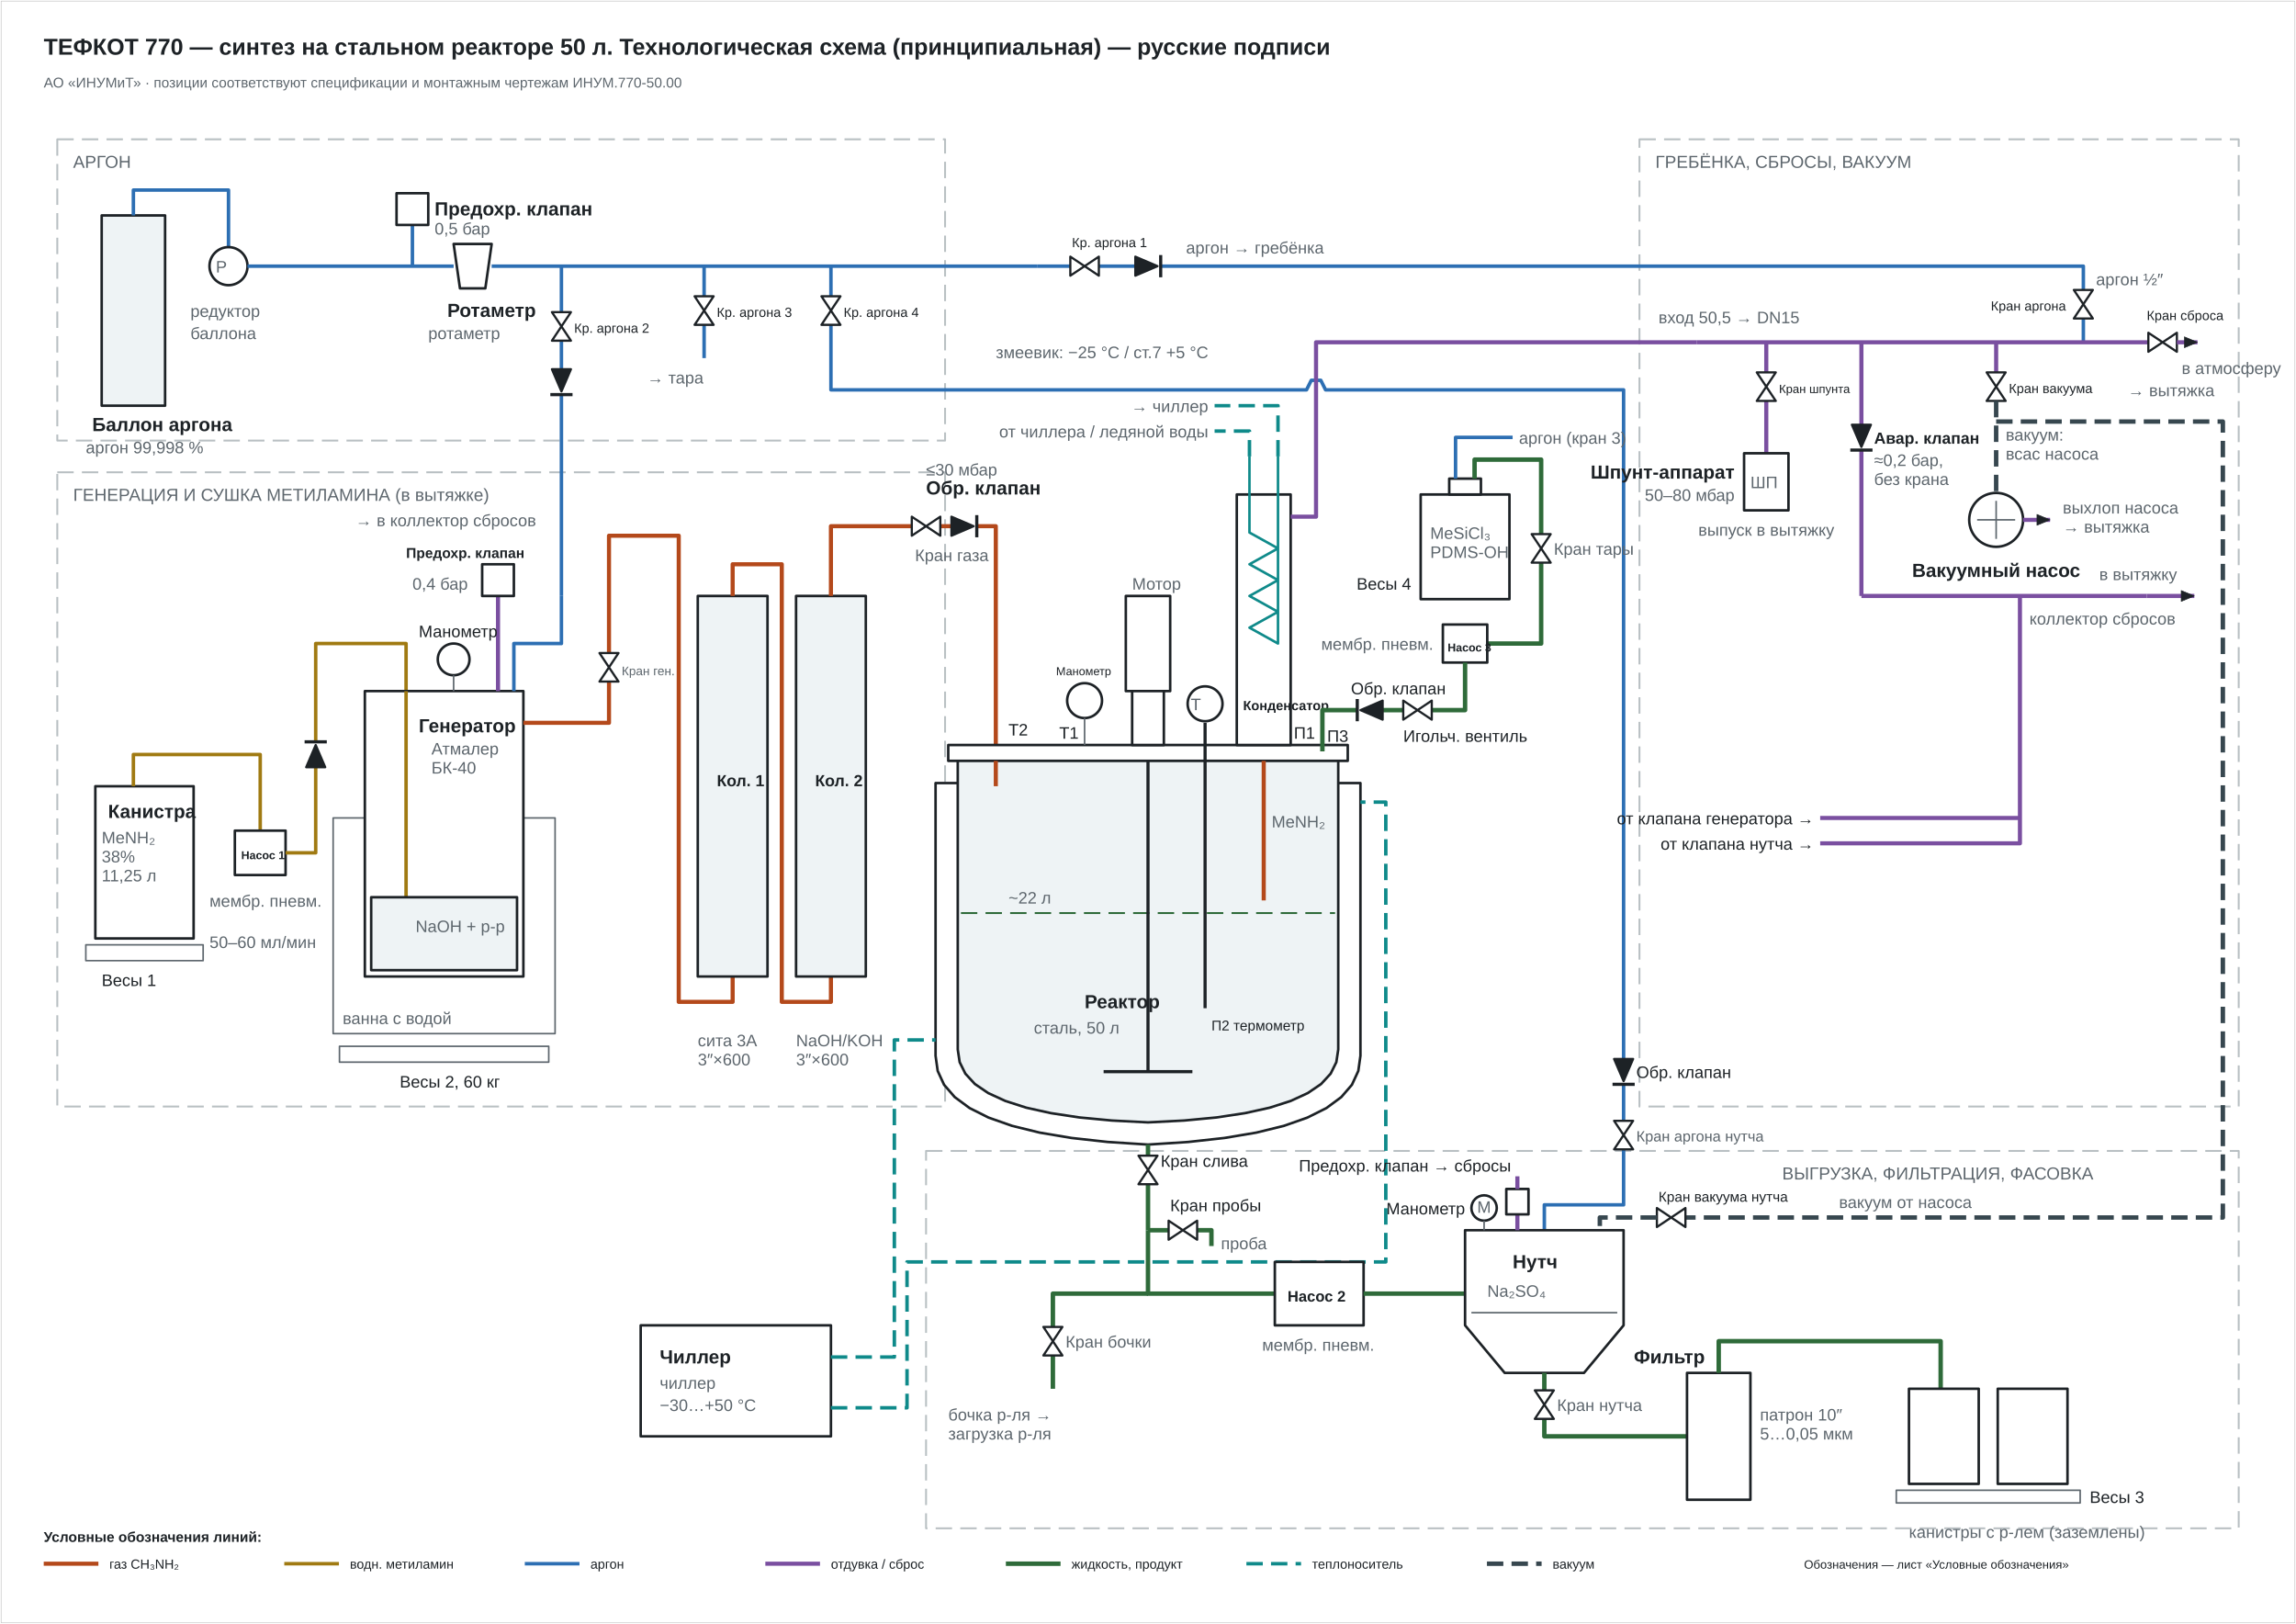
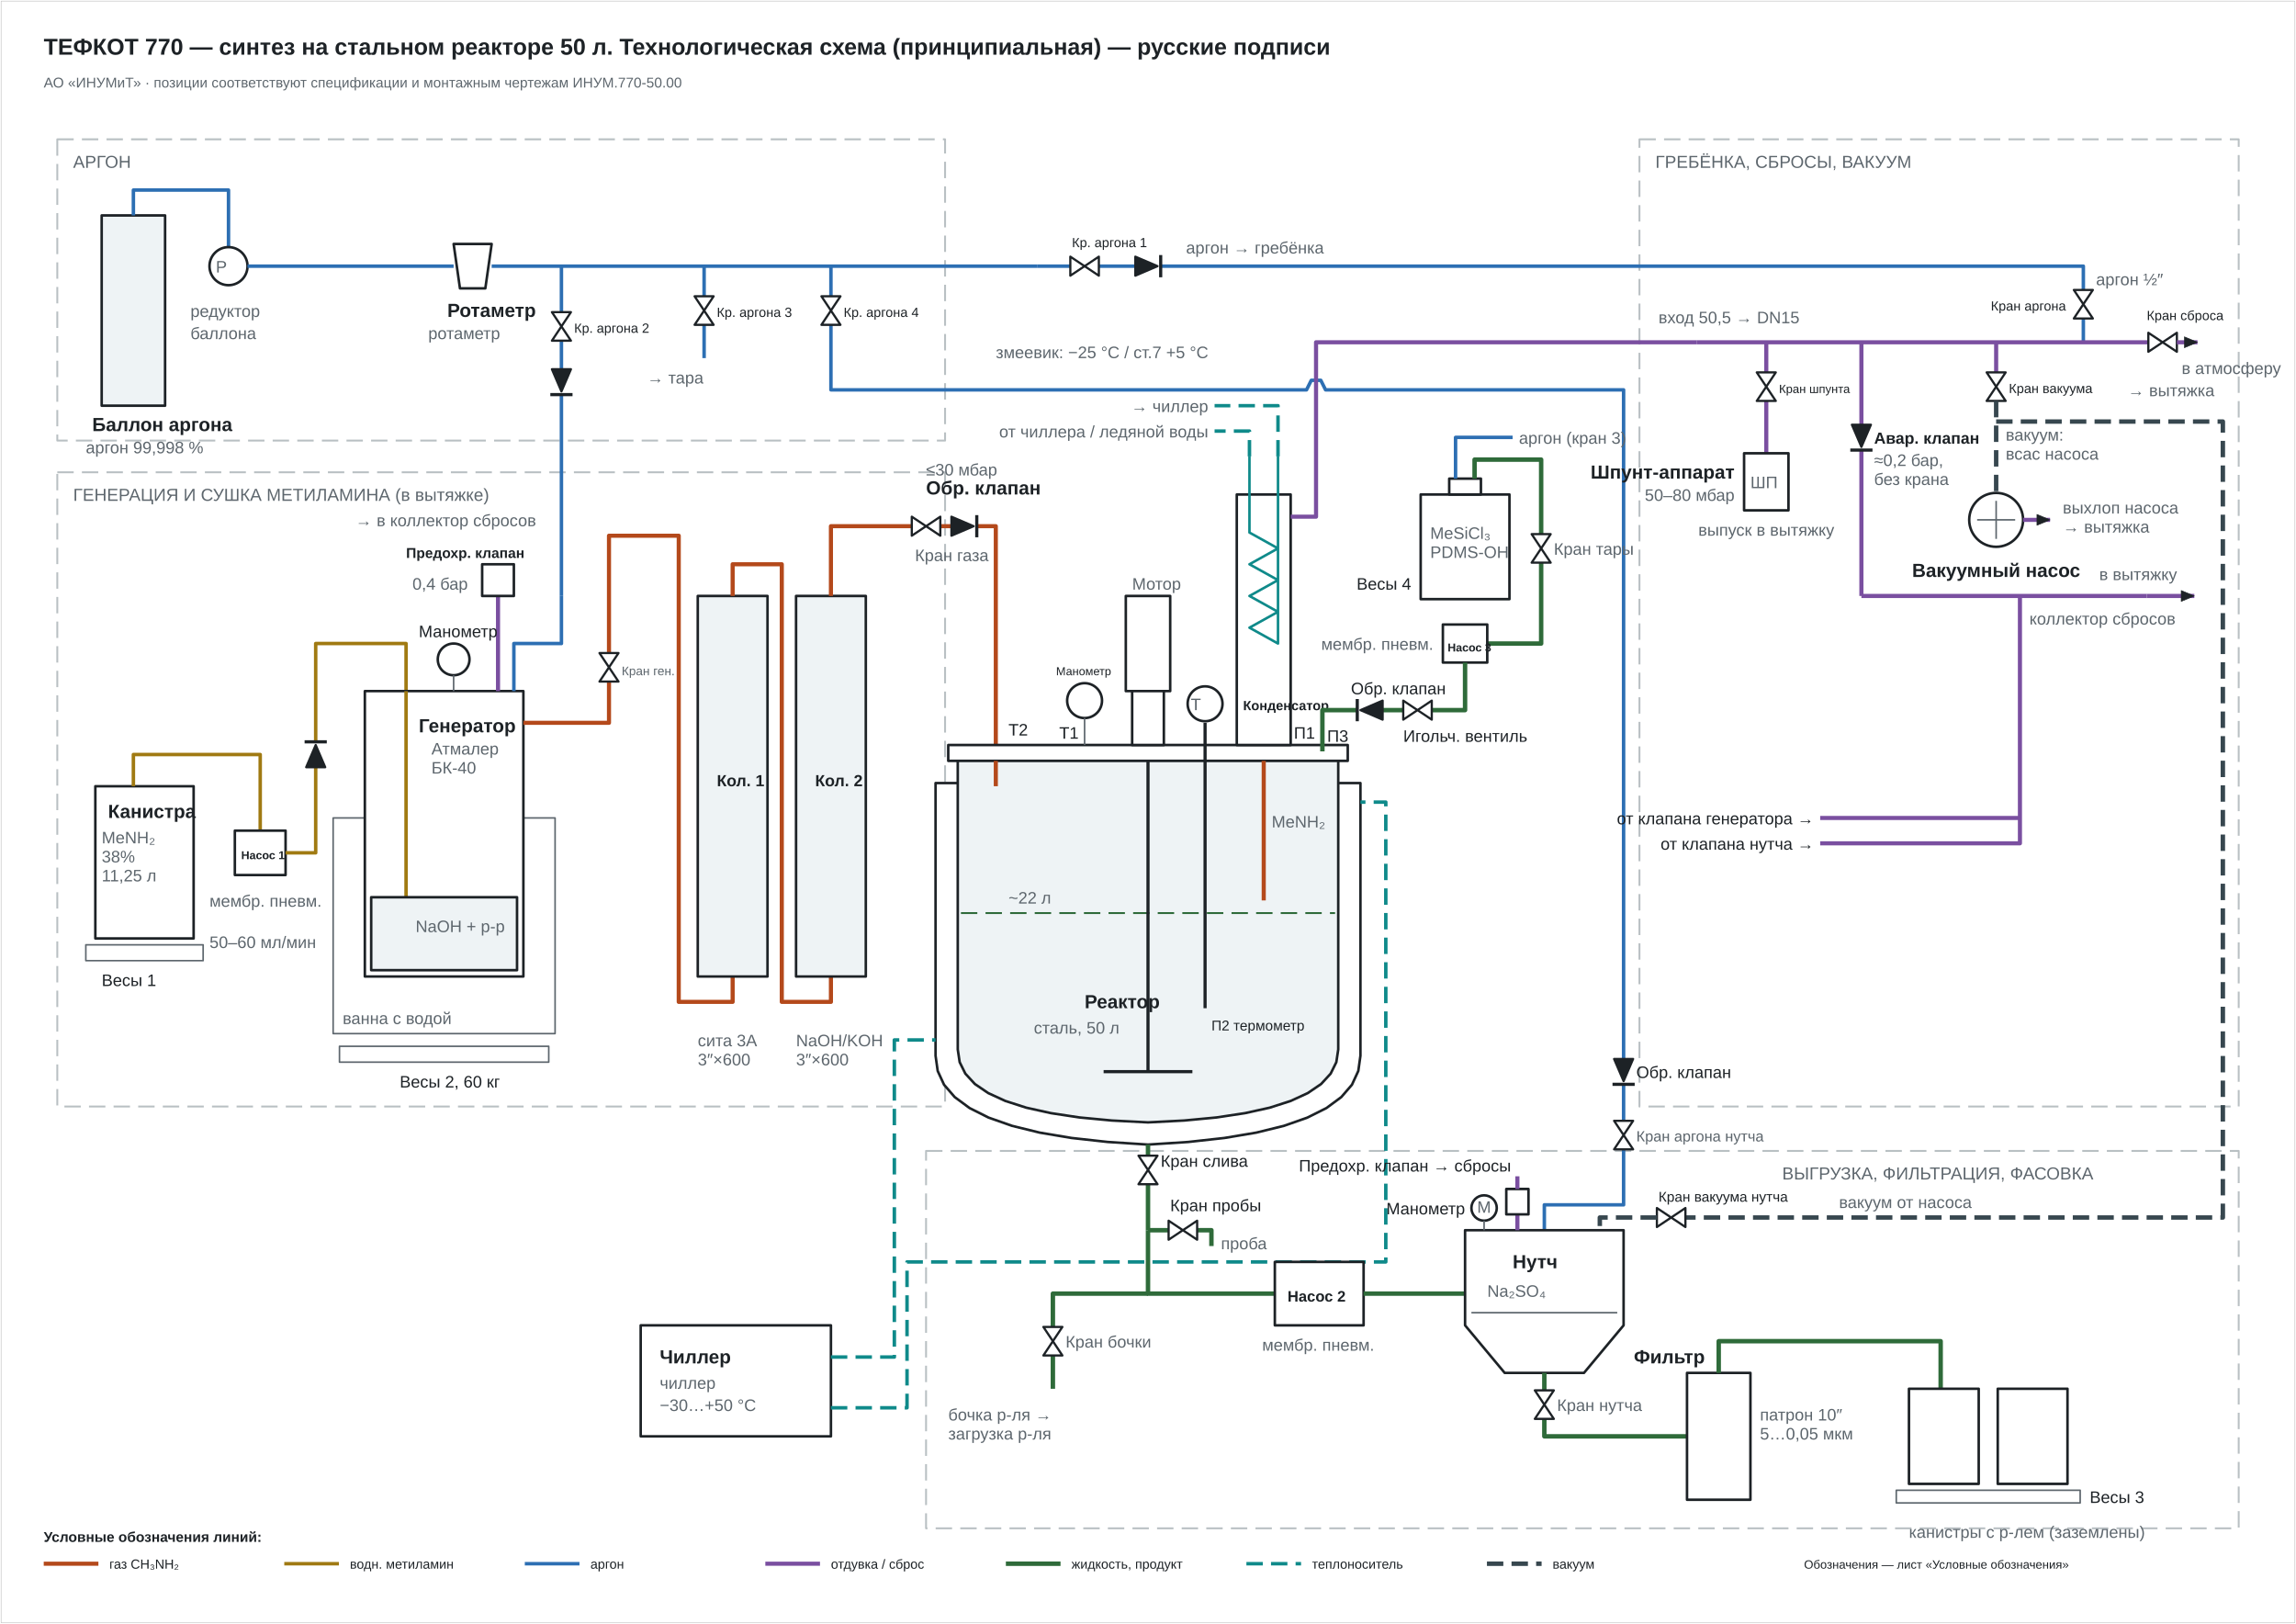
<svg xmlns="http://www.w3.org/2000/svg" viewBox="0 0 420.0 297.0" width="420.0mm" height="297.0mm" font-family="Arial, 'Liberation Sans', sans-serif">
  <rect width="100%" height="100%" fill="#fff" />
  <path d="M0.20,0.20 L419.80,0.20 L419.80,296.80 L0.20,296.80 Z" fill="none" stroke="#bbbbbb" stroke-width="0.1" stroke-linejoin="round" />
  <text x="8.00" y="10.00" font-size="4.2" text-anchor="start" fill="#1d2226" font-weight="bold">ТЕФКОТ 770 — синтез на стальном реакторе 50 л. Технологическая схема (принципиальная) — русские подписи</text>
  <text x="8.00" y="16.00" font-size="2.6" text-anchor="start" fill="#5d666d">АО «ИНУМиТ» · позиции соответствуют спецификации и монтажным чертежам ИНУМ.770-50.00</text>
  <path d="M10.48,25.48 L172.88,25.48 L172.88,80.58 L10.48,80.58 Z" fill="none" stroke="#b9c0c3" stroke-width="0.348" stroke-dasharray="3 1.5" stroke-linejoin="round" />
  <text x="13.38" y="30.70" font-size="3.19" text-anchor="start" fill="#5d666d">АРГОН</text>
  <path d="M10.48,86.38 L172.88,86.38 L172.88,202.38 L10.48,202.38 Z" fill="none" stroke="#b9c0c3" stroke-width="0.348" stroke-dasharray="3 1.5" stroke-linejoin="round" />
  <text x="13.38" y="91.60" font-size="3.19" text-anchor="start" fill="#5d666d">ГЕНЕРАЦИЯ И СУШКА МЕТИЛАМИНА (в вытяжке)</text>
  <path d="M299.90,25.48 L409.52,25.48 L409.52,202.38 L299.90,202.38 Z" fill="none" stroke="#b9c0c3" stroke-width="0.348" stroke-dasharray="3 1.5" stroke-linejoin="round" />
  <text x="302.80" y="30.70" font-size="3.19" text-anchor="start" fill="#5d666d">ГРЕБЁНКА, СБРОСЫ, ВАКУУМ</text>
  <path d="M169.40,210.50 L409.52,210.50 L409.52,279.52 L169.40,279.52 Z" fill="none" stroke="#b9c0c3" stroke-width="0.348" stroke-dasharray="3 1.5" stroke-linejoin="round" />
  <text x="326.00" y="215.72" font-size="3.19" text-anchor="start" fill="#5d666d">ВЫГРУЗКА, ФИЛЬТРАЦИЯ, ФАСОВКА</text>
  <path d="M18.60,39.40 L30.20,39.40 L30.20,74.20 L18.60,74.20 Z" fill="#eef3f5" stroke="#1d2226" stroke-width="0.464" stroke-linejoin="round" />
  <text x="16.86" y="78.84" font-size="3.48" text-anchor="start" fill="#1d2226" font-weight="bold">Баллон аргона</text>
  <text x="15.70" y="82.90" font-size="3.045" text-anchor="start" fill="#5d666d">аргон 99,998 %</text>
  <path d="M24.40,39.40 L24.40,34.76 L41.80,34.76 L41.80,45.20" fill="none" stroke="#2d6fb3" stroke-width="0.638" stroke-linejoin="round" />
  <circle cx="41.80" cy="48.68" r="3.48" fill="#ffffff" stroke="#1d2226" stroke-width="0.464" />
  <text x="39.48" y="49.84" font-size="3.045" text-anchor="start" fill="#5d666d">Р</text>
  <text x="34.84" y="57.96" font-size="3.045" text-anchor="start" fill="#5d666d">редуктор</text>
  <text x="34.84" y="62.02" font-size="3.045" text-anchor="start" fill="#5d666d">баллона</text>
  <path d="M45.28,48.68 L82.98,48.68" fill="none" stroke="#2d6fb3" stroke-width="0.638" stroke-linejoin="round" />
-   <path d="M75.44,48.68 L75.44,41.14" fill="none" stroke="#2d6fb3" stroke-width="0.638" stroke-linejoin="round" />
-   <path d="M72.54,35.34 L78.34,35.34 L78.34,41.14 L72.54,41.14 Z" fill="#ffffff" stroke="#1d2226" stroke-width="0.464" stroke-linejoin="round" />
-   <text x="79.50" y="39.40" font-size="3.48" text-anchor="start" fill="#1d2226" font-weight="bold">Предохр. клапан</text>
-   <text x="79.50" y="42.88" font-size="3.045" text-anchor="start" fill="#5d666d">0,5 бар</text>
  <path d="M82.98,44.62 L89.94,44.62 L88.78,52.74 L84.14,52.74 Z" fill="#ffffff" stroke="#1d2226" stroke-width="0.464" stroke-linejoin="round" />
  <text x="81.82" y="57.96" font-size="3.48" text-anchor="start" fill="#1d2226" font-weight="bold">Ротаметр</text>
  <text x="78.34" y="62.02" font-size="3.045" text-anchor="start" fill="#5d666d">ротаметр</text>
  <path d="M89.94,48.68 L169.40,48.68 L189.70,48.68" fill="none" stroke="#2d6fb3" stroke-width="0.638" stroke-linejoin="round" />
  <path d="M102.70,48.68 L102.70,57.09" fill="none" stroke="#2d6fb3" stroke-width="0.638" stroke-linejoin="round" />
  <path d="M102.70,62.31 L102.70,67.53" fill="none" stroke="#2d6fb3" stroke-width="0.638" stroke-linejoin="round" />
  <path d="M102.70,72.17 L102.70,109.00" fill="none" stroke="#2d6fb3" stroke-width="0.638" stroke-linejoin="round" />
  <path d="M100.96,57.09 L104.44,62.31 L100.96,62.31 L104.44,57.09 Z" fill="#ffffff" stroke="#1d2226" stroke-width="0.406" stroke-linejoin="round" />
  <text x="105.02" y="60.86" font-size="2.436" text-anchor="start" fill="#1d2226">Кр. аргона 2</text>
  <path d="M100.96,67.53 L102.70,71.59 L104.44,67.53 Z" fill="#1d2226" stroke="#1d2226" stroke-width="0.406" stroke-linejoin="round" />
  <path d="M100.67,72.17 L104.73,72.17" fill="none" stroke="#1d2226" stroke-width="0.58" stroke-linejoin="round" />
  <path d="M128.80,48.68 L128.80,54.19" fill="none" stroke="#2d6fb3" stroke-width="0.638" stroke-linejoin="round" />
  <path d="M128.80,59.41 L128.80,65.50" fill="none" stroke="#2d6fb3" stroke-width="0.638" stroke-linejoin="round" />
  <path d="M127.06,54.19 L130.54,59.41 L127.06,59.41 L130.54,54.19 Z" fill="#ffffff" stroke="#1d2226" stroke-width="0.406" stroke-linejoin="round" />
  <text x="131.12" y="57.96" font-size="2.436" text-anchor="start" fill="#1d2226">Кр. аргона 3</text>
  <text x="118.36" y="70.14" font-size="3.045" text-anchor="start" fill="#5d666d">→ тара</text>
  <path d="M152.00,48.68 L152.00,54.19" fill="none" stroke="#2d6fb3" stroke-width="0.638" stroke-linejoin="round" />
  <path d="M152.00,59.41 L152.00,71.30 L239.00,71.30 L239.87,69.56 L241.61,69.56 L242.48,71.30 L297.00,71.30 L297.00,193.68" fill="none" stroke="#2d6fb3" stroke-width="0.638" stroke-linejoin="round" />
  <path d="M297.00,198.32 L297.00,204.99" fill="none" stroke="#2d6fb3" stroke-width="0.638" stroke-linejoin="round" />
  <path d="M297.00,210.21 L297.00,220.36 L282.50,220.36 L282.50,225.00" fill="none" stroke="#2d6fb3" stroke-width="0.638" stroke-linejoin="round" />
  <path d="M150.26,54.19 L153.74,59.41 L150.26,59.41 L153.74,54.19 Z" fill="#ffffff" stroke="#1d2226" stroke-width="0.406" stroke-linejoin="round" />
  <text x="154.32" y="57.96" font-size="2.436" text-anchor="start" fill="#1d2226">Кр. аргона 4</text>
  <path d="M295.26,193.68 L297.00,197.74 L298.74,193.68 Z" fill="#1d2226" stroke="#1d2226" stroke-width="0.406" stroke-linejoin="round" />
  <path d="M294.97,198.32 L299.03,198.32" fill="none" stroke="#1d2226" stroke-width="0.58" stroke-linejoin="round" />
  <text x="299.32" y="197.16" font-size="3.045" text-anchor="start" fill="#1d2226">Обр. клапан</text>
  <path d="M295.26,204.99 L298.74,210.21 L295.26,210.21 L298.74,204.99 Z" fill="#ffffff" stroke="#1d2226" stroke-width="0.406" stroke-linejoin="round" />
  <text x="299.32" y="208.76" font-size="2.74" text-anchor="start" fill="#5d666d">Кран аргона нутча</text>
  <path d="M189.70,48.68 L195.79,48.68" fill="none" stroke="#2d6fb3" stroke-width="0.638" stroke-linejoin="round" />
  <path d="M201.01,48.68 L207.68,48.68" fill="none" stroke="#2d6fb3" stroke-width="0.638" stroke-linejoin="round" />
  <path d="M212.32,48.68 L381.10,48.68 L381.10,53.03" fill="none" stroke="#2d6fb3" stroke-width="0.638" stroke-linejoin="round" />
  <path d="M381.10,58.25 L381.10,62.60" fill="none" stroke="#2d6fb3" stroke-width="0.638" stroke-linejoin="round" />
  <path d="M195.79,46.94 L201.01,50.42 L201.01,46.94 L195.79,50.42 Z" fill="#ffffff" stroke="#1d2226" stroke-width="0.406" stroke-linejoin="round" />
  <text x="196.08" y="45.20" font-size="2.436" text-anchor="start" fill="#1d2226">Кр. аргона 1</text>
  <path d="M207.68,46.94 L211.74,48.68 L207.68,50.42 Z" fill="#1d2226" stroke="#1d2226" stroke-width="0.406" stroke-linejoin="round" />
  <path d="M212.32,46.65 L212.32,50.71" fill="none" stroke="#1d2226" stroke-width="0.58" stroke-linejoin="round" />
  <text x="216.96" y="46.36" font-size="3.045" text-anchor="start" fill="#5d666d">аргон → гребёнка</text>
  <path d="M17.44,143.80 L35.42,143.80 L35.42,171.64 L17.44,171.64 Z" fill="#ffffff" stroke="#1d2226" stroke-width="0.464" stroke-linejoin="round" />
  <text x="19.76" y="149.60" font-size="3.48" text-anchor="start" fill="#1d2226" font-weight="bold">Канистра</text>
  <text x="18.60" y="154.24" font-size="3.045" text-anchor="start" fill="#5d666d">MeNH₂</text>
  <text x="18.60" y="157.72" font-size="3.045" text-anchor="start" fill="#5d666d">38%</text>
  <text x="18.60" y="161.20" font-size="3.045" text-anchor="start" fill="#5d666d">11,25 л</text>
  <path d="M15.70,172.80 L37.16,172.80 L37.16,175.70 L15.70,175.70 Z" fill="none" stroke="#5d666d" stroke-width="0.29" stroke-linejoin="round" />
  <text x="18.60" y="180.34" font-size="3.045" text-anchor="start" fill="#1d2226">Весы 1</text>
  <path d="M24.40,143.80 L24.40,138.00 L47.60,138.00 L47.60,151.92" fill="none" stroke="#a07a12" stroke-width="0.638" stroke-linejoin="round" />
  <path d="M42.96,151.92 L52.24,151.92 L52.24,160.04 L42.96,160.04 Z" fill="#ffffff" stroke="#1d2226" stroke-width="0.464" stroke-linejoin="round" />
  <text x="44.12" y="157.14" font-size="2.088" text-anchor="start" fill="#1d2226" font-weight="bold">Насос 1</text>
  <text x="38.32" y="165.84" font-size="3.045" text-anchor="start" fill="#5d666d">мембр. пневм.</text>
  <text x="38.32" y="173.38" font-size="3.045" text-anchor="start" fill="#5d666d">50–60 мл/мин</text>
  <path d="M52.24,155.98 L57.75,155.98 L57.75,140.32" fill="none" stroke="#a07a12" stroke-width="0.638" stroke-linejoin="round" />
  <path d="M57.75,135.68 L57.75,117.70 L74.28,117.70 L74.28,126.40" fill="none" stroke="#a07a12" stroke-width="0.638" stroke-linejoin="round" />
  <path d="M56.01,140.32 L57.75,136.26 L59.49,140.32 Z" fill="#1d2226" stroke="#1d2226" stroke-width="0.406" stroke-linejoin="round" />
  <path d="M55.72,135.68 L59.78,135.68" fill="none" stroke="#1d2226" stroke-width="0.58" stroke-linejoin="round" />
  <path d="M60.94,149.60 L101.54,149.60 L101.54,189.04 L60.94,189.04 Z" fill="none" stroke="#5d666d" stroke-width="0.29" stroke-linejoin="round" />
  <text x="62.68" y="187.30" font-size="3.045" text-anchor="start" fill="#5d666d">ванна с водой</text>
  <path d="M66.74,126.40 L95.74,126.40 L95.74,178.60 L66.74,178.60 Z" fill="#ffffff" stroke="#1d2226" stroke-width="0.464" stroke-linejoin="round" />
  <path d="M74.28,126.40 L74.28,172.80" fill="none" stroke="#a07a12" stroke-width="0.638" stroke-linejoin="round" />
  <path d="M67.90,164.10 L94.58,164.10 L94.58,177.44 L67.90,177.44 Z" fill="#eef3f5" stroke="#1d2226" stroke-width="0.464" stroke-linejoin="round" />
  <text x="76.02" y="170.48" font-size="3.045" text-anchor="start" fill="#5d666d">NaOH + р-р</text>
  <text x="76.60" y="133.94" font-size="3.48" text-anchor="start" fill="#1d2226" font-weight="bold">Генератор</text>
  <text x="78.92" y="138.00" font-size="3.045" text-anchor="start" fill="#5d666d">Атмалер</text>
  <text x="78.92" y="141.48" font-size="3.045" text-anchor="start" fill="#5d666d">БК-40</text>
  <path d="M62.10,191.36 L100.38,191.36 L100.38,194.26 L62.10,194.26 Z" fill="none" stroke="#5d666d" stroke-width="0.29" stroke-linejoin="round" />
  <text x="73.12" y="198.90" font-size="3.045" text-anchor="start" fill="#1d2226">Весы 2, 60 кг</text>
  <path d="M91.10,126.40 L91.10,117.70 L91.10,109.00" fill="none" stroke="#7a4fa0" stroke-width="0.754" stroke-linejoin="round" />
  <path d="M88.20,103.20 L94.00,103.20 L94.00,109.00 L88.20,109.00 Z" fill="#ffffff" stroke="#1d2226" stroke-width="0.464" stroke-linejoin="round" />
  <text x="74.28" y="102.04" font-size="2.61" text-anchor="start" fill="#1d2226" font-weight="bold">Предохр. клапан</text>
  <text x="75.44" y="107.84" font-size="3.045" text-anchor="start" fill="#5d666d">0,4 бар</text>
  <text x="65.00" y="96.24" font-size="3.045" text-anchor="start" fill="#5d666d">→ в коллектор сбросов</text>
  <circle cx="82.98" cy="120.60" r="2.90" fill="#ffffff" stroke="#1d2226" stroke-width="0.464" />
  <path d="M82.98,123.50 L82.98,126.40" fill="none" stroke="#5d666d" stroke-width="0.29" stroke-linejoin="round" />
  <text x="76.60" y="116.54" font-size="3.045" text-anchor="start" fill="#1d2226">Манометр</text>
  <path d="M102.70,109.00 L102.70,117.70 L94.00,117.70 L94.00,126.40" fill="none" stroke="#2d6fb3" stroke-width="0.638" stroke-linejoin="round" />
  <path d="M95.74,132.20 L111.40,132.20 L111.40,124.66" fill="none" stroke="#b4491b" stroke-width="0.754" stroke-linejoin="round" />
  <path d="M111.40,119.44 L111.40,97.98 L124.16,97.98 L124.16,183.24 L134.02,183.24 L134.02,178.60" fill="none" stroke="#b4491b" stroke-width="0.754" stroke-linejoin="round" />
  <path d="M109.66,119.44 L113.14,124.66 L109.66,124.66 L113.14,119.44 Z" fill="#ffffff" stroke="#1d2226" stroke-width="0.406" stroke-linejoin="round" />
  <text x="113.72" y="123.50" font-size="2.284" text-anchor="start" fill="#5d666d">Кран ген.</text>
  <path d="M127.64,109.00 L140.40,109.00 L140.40,178.60 L127.64,178.60 Z" fill="#eef3f5" stroke="#1d2226" stroke-width="0.464" stroke-linejoin="round" />
  <text x="131.12" y="143.80" font-size="2.958" text-anchor="start" fill="#1d2226" font-weight="bold">Кол. 1</text>
  <text x="127.64" y="191.36" font-size="3.045" text-anchor="start" fill="#5d666d">сита 3А</text>
  <text x="127.64" y="194.84" font-size="3.045" text-anchor="start" fill="#5d666d">3″×600</text>
  <path d="M134.02,109.00 L134.02,103.20 L143.01,103.20 L143.01,183.24 L152.00,183.24 L152.00,178.60" fill="none" stroke="#b4491b" stroke-width="0.754" stroke-linejoin="round" />
  <path d="M145.62,109.00 L158.38,109.00 L158.38,178.60 L145.62,178.60 Z" fill="#eef3f5" stroke="#1d2226" stroke-width="0.464" stroke-linejoin="round" />
  <text x="149.10" y="143.80" font-size="2.958" text-anchor="start" fill="#1d2226" font-weight="bold">Кол. 2</text>
  <text x="145.62" y="191.36" font-size="3.045" text-anchor="start" fill="#5d666d">NaOH/KOH</text>
  <text x="145.62" y="194.84" font-size="3.045" text-anchor="start" fill="#5d666d">3″×600</text>
  <path d="M152.00,109.00 L152.00,96.24 L166.79,96.24" fill="none" stroke="#b4491b" stroke-width="0.754" stroke-linejoin="round" />
  <path d="M172.01,96.24 L174.04,96.24" fill="none" stroke="#b4491b" stroke-width="0.754" stroke-linejoin="round" />
  <path d="M178.68,96.24 L182.16,96.24 L182.16,136.26" fill="none" stroke="#b4491b" stroke-width="0.754" stroke-linejoin="round" />
  <path d="M166.79,94.50 L172.01,97.98 L172.01,94.50 L166.79,97.98 Z" fill="#ffffff" stroke="#1d2226" stroke-width="0.406" stroke-linejoin="round" />
  <text x="167.37" y="102.62" font-size="3.045" text-anchor="start" fill="#5d666d">Кран газа</text>
  <path d="M174.04,94.50 L178.10,96.24 L174.04,97.98 Z" fill="#1d2226" stroke="#1d2226" stroke-width="0.406" stroke-linejoin="round" />
  <path d="M178.68,94.21 L178.68,98.27" fill="none" stroke="#1d2226" stroke-width="0.58" stroke-linejoin="round" />
  <text x="169.40" y="90.44" font-size="3.48" text-anchor="start" fill="#1d2226" font-weight="bold">Обр. клапан</text>
  <text x="169.40" y="86.96" font-size="3.045" text-anchor="start" fill="#5d666d">≤30 мбар</text>
  <path d="M171.14,143.22 L171.14,193.10 L171.53,195.87 L172.69,198.39 L174.64,200.65 L177.36,202.66 L180.85,204.41 L185.13,205.91 L190.18,207.15 L196.01,208.13 L202.62,208.86 L210.00,209.34 L217.38,208.86 L223.99,208.13 L229.82,207.15 L234.87,205.91 L239.14,204.41 L242.64,202.66 L245.36,200.65 L247.31,198.39 L248.47,195.87 L248.86,193.10 L248.86,143.22 Z" fill="#ffffff" stroke="#1d2226" stroke-width="0.464" stroke-linejoin="round" />
  <path d="M175.20,138.00 L175.20,191.94 L175.55,194.27 L176.59,196.37 L178.33,198.26 L180.77,199.92 L183.90,201.36 L187.73,202.59 L192.25,203.59 L197.47,204.38 L203.39,204.94 L210.00,205.28 L216.61,204.94 L222.53,204.38 L227.75,203.59 L232.27,202.59 L236.10,201.36 L239.23,199.92 L241.67,198.26 L243.41,196.37 L244.45,194.27 L244.80,191.94 L244.80,138.00 Z" fill="#eef3f5" stroke="#1d2226" stroke-width="0.464" stroke-linejoin="round" />
  <path d="M173.46,136.26 L246.54,136.26 L246.54,139.16 L173.46,139.16 Z" fill="#ffffff" stroke="#1d2226" stroke-width="0.464" stroke-linejoin="round" />
  <path d="M175.78,167.00 L244.22,167.00" fill="none" stroke="#2f6b3a" stroke-width="0.348" stroke-dasharray="3 1.5" stroke-linejoin="round" />
  <text x="184.48" y="165.26" font-size="3.045" text-anchor="start" fill="#5d666d">~22 л</text>
  <text x="198.40" y="184.40" font-size="3.48" text-anchor="start" fill="#1d2226" font-weight="bold">Реактор</text>
  <text x="189.12" y="189.04" font-size="3.045" text-anchor="start" fill="#5d666d">сталь, 50 л</text>
  <path d="M182.16,139.16 L182.16,143.80" fill="none" stroke="#b4491b" stroke-width="0.754" stroke-linejoin="round" />
  <path d="M231.17,139.16 L231.17,164.68" fill="none" stroke="#b4491b" stroke-width="0.754" stroke-linejoin="round" />
  <text x="232.62" y="151.34" font-size="3.045" text-anchor="start" fill="#5d666d">MeNH₂</text>
  <text x="184.48" y="134.52" font-size="3.045" text-anchor="start" fill="#1d2226">Т2</text>
  <circle cx="198.40" cy="128.14" r="3.19" fill="#ffffff" stroke="#1d2226" stroke-width="0.464" />
  <path d="M198.40,131.33 L198.40,136.26" fill="none" stroke="#5d666d" stroke-width="0.29" stroke-linejoin="round" />
  <text x="193.18" y="123.50" font-size="2.131" text-anchor="start" fill="#1d2226">Манометр</text>
  <text x="193.76" y="135.10" font-size="3.045" text-anchor="start" fill="#1d2226">Т1</text>
  <path d="M205.94,109.00 L214.06,109.00 L214.06,126.40 L205.94,126.40 Z" fill="#ffffff" stroke="#1d2226" stroke-width="0.464" stroke-linejoin="round" />
  <text x="207.10" y="107.84" font-size="3.045" text-anchor="start" fill="#5d666d">Мотор</text>
  <path d="M207.10,126.40 L212.90,126.40 L212.90,136.26 L207.10,136.26 Z" fill="#ffffff" stroke="#1d2226" stroke-width="0.464" stroke-linejoin="round" />
  <path d="M210.00,139.16 L210.00,196.00" fill="none" stroke="#1d2226" stroke-width="0.58" stroke-linejoin="round" />
  <path d="M201.88,196.00 L218.12,196.00" fill="none" stroke="#1d2226" stroke-width="0.58" stroke-linejoin="round" />
  <path d="M220.44,132.20 L220.44,184.40" fill="none" stroke="#1d2226" stroke-width="0.58" stroke-linejoin="round" />
  <circle cx="220.44" cy="128.72" r="3.19" fill="#ffffff" stroke="#1d2226" stroke-width="0.464" />
  <text x="217.83" y="129.88" font-size="3.045" text-anchor="start" fill="#5d666d">Т</text>
  <text x="221.60" y="188.46" font-size="2.588" text-anchor="start" fill="#1d2226">П2 термометр</text>
  <path d="M226.24,90.44 L236.10,90.44 L236.10,136.26 L226.24,136.26 Z" fill="#ffffff" stroke="#1d2226" stroke-width="0.464" stroke-linejoin="round" />
  <path d="M228.56,83.48 L228.56,97.40 L233.78,100.30 L228.56,103.20 L233.78,106.10 L228.56,109.00 L233.78,111.90 L228.56,114.80 L233.78,117.70 L233.78,83.48" fill="none" stroke="#0f8a8a" stroke-width="0.464" stroke-linejoin="round" />
  <path d="M228.56,83.48 L228.56,78.84 L222.18,78.84" fill="none" stroke="#0f8a8a" stroke-width="0.638" stroke-dasharray="3 1.5" stroke-linejoin="round" />
  <path d="M233.78,83.48 L233.78,74.20 L222.18,74.20" fill="none" stroke="#0f8a8a" stroke-width="0.638" stroke-dasharray="3 1.5" stroke-linejoin="round" />
  <text x="221.02" y="75.36" font-size="3.045" text-anchor="end" fill="#5d666d">→ чиллер</text>
  <text x="221.02" y="80.00" font-size="3.045" text-anchor="end" fill="#5d666d">от чиллера / ледяной воды</text>
  <text x="227.40" y="129.88" font-size="2.436" text-anchor="start" fill="#1d2226" font-weight="bold">Конденсатор</text>
  <text x="182.16" y="65.50" font-size="3.045" text-anchor="start" fill="#5d666d">змеевик: −25 °C / ст.7 +5 °C</text>
  <text x="236.68" y="135.10" font-size="3.045" text-anchor="start" fill="#1d2226">П1</text>
  <path d="M259.88,90.44 L276.12,90.44 L276.12,109.58 L259.88,109.58 Z" fill="#ffffff" stroke="#1d2226" stroke-width="0.464" stroke-linejoin="round" />
  <path d="M265.10,87.54 L270.90,87.54 L270.90,90.44 L265.10,90.44 Z" fill="#ffffff" stroke="#1d2226" stroke-width="0.464" stroke-linejoin="round" />
  <text x="261.62" y="98.56" font-size="3.045" text-anchor="start" fill="#5d666d">MeSiCl₃</text>
  <text x="261.62" y="102.04" font-size="3.045" text-anchor="start" fill="#5d666d">PDMS-OH</text>
  <text x="258.14" y="107.84" font-size="3.045" text-anchor="end" fill="#1d2226">Весы 4</text>
  <path d="M266.26,87.54 L266.26,80.00 L276.70,80.00" fill="none" stroke="#2d6fb3" stroke-width="0.638" stroke-linejoin="round" />
  <text x="277.86" y="81.16" font-size="3.045" text-anchor="start" fill="#5d666d">аргон (кран 3)</text>
  <path d="M269.74,87.54 L269.74,84.06 L281.92,84.06 L281.92,97.69" fill="none" stroke="#2f6b3a" stroke-width="0.812" stroke-linejoin="round" />
  <path d="M281.92,102.91 L281.92,117.70 L272.06,117.70" fill="none" stroke="#2f6b3a" stroke-width="0.812" stroke-linejoin="round" />
  <path d="M280.18,97.69 L283.66,102.91 L280.18,102.91 L283.66,97.69 Z" fill="#ffffff" stroke="#1d2226" stroke-width="0.406" stroke-linejoin="round" />
  <text x="284.24" y="101.46" font-size="3.045" text-anchor="start" fill="#5d666d">Кран тары</text>
  <path d="M263.94,114.22 L272.06,114.22 L272.06,121.18 L263.94,121.18 Z" fill="#ffffff" stroke="#1d2226" stroke-width="0.464" stroke-linejoin="round" />
  <text x="264.81" y="119.15" font-size="2.088" text-anchor="start" fill="#1d2226" font-weight="bold">Насос 3</text>
  <text x="262.20" y="118.86" font-size="3.045" text-anchor="end" fill="#5d666d">мембр. пневм.</text>
  <path d="M268.00,121.18 L268.00,129.88 L261.91,129.88" fill="none" stroke="#2f6b3a" stroke-width="0.812" stroke-linejoin="round" />
  <path d="M256.69,129.88 L252.92,129.88" fill="none" stroke="#2f6b3a" stroke-width="0.812" stroke-linejoin="round" />
  <path d="M248.28,129.88 L241.90,129.88 L241.90,137.42" fill="none" stroke="#2f6b3a" stroke-width="0.812" stroke-linejoin="round" />
  <path d="M256.69,128.14 L261.91,131.62 L261.91,128.14 L256.69,131.62 Z" fill="#ffffff" stroke="#1d2226" stroke-width="0.406" stroke-linejoin="round" />
  <text x="256.69" y="135.68" font-size="3.045" text-anchor="start" fill="#1d2226">Игольч. вентиль</text>
  <path d="M252.92,128.14 L248.86,129.88 L252.92,131.62 Z" fill="#1d2226" stroke="#1d2226" stroke-width="0.406" stroke-linejoin="round" />
  <path d="M248.28,127.85 L248.28,131.91" fill="none" stroke="#1d2226" stroke-width="0.58" stroke-linejoin="round" />
  <text x="247.12" y="126.98" font-size="3.045" text-anchor="start" fill="#1d2226">Обр. клапан</text>
  <text x="242.77" y="135.68" font-size="3.045" text-anchor="start" fill="#1d2226">П3</text>
  <path d="M236.10,94.50 L240.74,94.50 L240.74,62.60 L310.34,62.60" fill="none" stroke="#7a4fa0" stroke-width="0.754" stroke-linejoin="round" />
  <path d="M117.20,242.40 L152.00,242.40 L152.00,262.70 L117.20,262.70 Z" fill="#ffffff" stroke="#1d2226" stroke-width="0.464" stroke-linejoin="round" />
  <text x="120.68" y="249.36" font-size="3.48" text-anchor="start" fill="#1d2226" font-weight="bold">Чиллер</text>
  <text x="120.68" y="254.00" font-size="3.045" text-anchor="start" fill="#5d666d">чиллер</text>
  <text x="120.68" y="258.06" font-size="3.045" text-anchor="start" fill="#5d666d">−30…+50 °C</text>
  <path d="M152.00,248.20 L163.60,248.20 L163.60,190.20 L171.14,190.20" fill="none" stroke="#0f8a8a" stroke-width="0.638" stroke-dasharray="3 1.5" stroke-linejoin="round" />
  <path d="M152.00,257.48 L165.92,257.48 L165.92,230.80 L253.50,230.80 L253.50,146.70 L248.86,146.70" fill="none" stroke="#0f8a8a" stroke-width="0.638" stroke-dasharray="3 1.5" stroke-linejoin="round" />
  <path d="M310.34,62.60 L392.99,62.60" fill="none" stroke="#7a4fa0" stroke-width="0.754" stroke-linejoin="round" />
  <text x="303.38" y="59.12" font-size="3.045" text-anchor="start" fill="#5d666d">вход 50,5 → DN15</text>
  <path d="M323.10,62.60 L323.10,68.11" fill="none" stroke="#7a4fa0" stroke-width="0.754" stroke-linejoin="round" />
  <path d="M323.10,73.33 L323.10,82.90" fill="none" stroke="#7a4fa0" stroke-width="0.754" stroke-linejoin="round" />
  <path d="M321.36,68.11 L324.84,73.33 L321.36,73.33 L324.84,68.11 Z" fill="#ffffff" stroke="#1d2226" stroke-width="0.406" stroke-linejoin="round" />
  <text x="325.42" y="71.88" font-size="2.192" text-anchor="start" fill="#1d2226">Кран шпунта</text>
  <path d="M319.04,82.90 L327.16,82.90 L327.16,93.34 L319.04,93.34 Z" fill="#ffffff" stroke="#1d2226" stroke-width="0.464" stroke-linejoin="round" />
  <text x="320.20" y="89.28" font-size="3.045" text-anchor="start" fill="#5d666d">ШП</text>
  <text x="317.30" y="87.54" font-size="3.48" text-anchor="end" fill="#1d2226" font-weight="bold">Шпунт-аппарат</text>
  <text x="317.30" y="91.60" font-size="3.045" text-anchor="end" fill="#5d666d">50–80 мбар</text>
  <text x="323.10" y="97.98" font-size="3.045" text-anchor="middle" fill="#5d666d">выпуск в вытяжку</text>
  <path d="M340.50,62.60 L340.50,77.68" fill="none" stroke="#7a4fa0" stroke-width="0.754" stroke-linejoin="round" />
  <path d="M340.50,82.32 L340.50,109.00" fill="none" stroke="#7a4fa0" stroke-width="0.754" stroke-linejoin="round" />
  <path d="M338.76,77.68 L340.50,81.74 L342.24,77.68 Z" fill="#1d2226" stroke="#1d2226" stroke-width="0.406" stroke-linejoin="round" />
  <path d="M338.47,82.32 L342.53,82.32" fill="none" stroke="#1d2226" stroke-width="0.58" stroke-linejoin="round" />
  <text x="342.82" y="81.16" font-size="2.958" text-anchor="start" fill="#1d2226" font-weight="bold">Авар. клапан</text>
  <text x="342.82" y="85.22" font-size="3.045" text-anchor="start" fill="#5d666d">≈0,2 бар,</text>
  <text x="342.82" y="88.70" font-size="3.045" text-anchor="start" fill="#5d666d">без крана</text>
  <path d="M365.15,62.60 L365.15,68.11" fill="none" stroke="#7a4fa0" stroke-width="0.754" stroke-linejoin="round" />
  <path d="M363.41,68.11 L366.89,73.33 L363.41,73.33 L366.89,68.11 Z" fill="#ffffff" stroke="#1d2226" stroke-width="0.406" stroke-linejoin="round" />
  <text x="367.47" y="71.88" font-size="2.436" text-anchor="start" fill="#1d2226">Кран вакуума</text>
  <path d="M365.15,73.33 L365.15,90.15" fill="none" stroke="#37474f" stroke-width="0.812" stroke-dasharray="3 1.5" stroke-linejoin="round" />
  <path d="M365.15,77.10 L406.62,77.10 L406.62,222.68 L308.31,222.68" fill="none" stroke="#37474f" stroke-width="0.812" stroke-dasharray="3 1.5" stroke-linejoin="round" />
  <path d="M303.09,220.94 L308.31,224.42 L308.31,220.94 L303.09,224.42 Z" fill="#ffffff" stroke="#1d2226" stroke-width="0.406" stroke-linejoin="round" />
  <path d="M303.09,222.68 L292.65,222.68 L292.65,225.00" fill="none" stroke="#37474f" stroke-width="0.812" stroke-dasharray="3 1.5" stroke-linejoin="round" />
  <text x="303.38" y="219.78" font-size="2.588" text-anchor="start" fill="#1d2226">Кран вакуума нутча</text>
  <text x="336.40" y="220.94" font-size="3.045" text-anchor="start" fill="#5d666d">вакуум от насоса</text>
  <text x="366.89" y="80.58" font-size="3.045" text-anchor="start" fill="#5d666d">вакуум:</text>
  <text x="366.89" y="84.06" font-size="3.045" text-anchor="start" fill="#5d666d">всас насоса</text>
  <circle cx="365.15" cy="95.08" r="4.93" fill="#ffffff" stroke="#1d2226" stroke-width="0.464" />
  <path d="M361.67,95.08 L368.63,95.08" fill="none" stroke="#5d666d" stroke-width="0.29" stroke-linejoin="round" />
  <path d="M365.15,91.60 L365.15,98.56" fill="none" stroke="#5d666d" stroke-width="0.29" stroke-linejoin="round" />
  <text x="365.15" y="105.52" font-size="3.48" text-anchor="middle" fill="#1d2226" font-weight="bold">Вакуумный насос</text>
  <path d="M370.08,95.08 L375.01,95.08" fill="none" stroke="#7a4fa0" stroke-width="0.754" stroke-linejoin="round" />
  <path d="M375.01,95.08 L372.61,96.08 L372.61,94.08 Z" fill="#1d2226" stroke="#1d2226" stroke-width="0.1" stroke-linejoin="round" />
  <text x="377.33" y="93.92" font-size="3.045" text-anchor="start" fill="#5d666d">выхлоп насоса</text>
  <text x="377.33" y="97.40" font-size="3.045" text-anchor="start" fill="#5d666d">→ вытяжка</text>
  <path d="M379.36,53.03 L382.84,58.25 L379.36,58.25 L382.84,53.03 Z" fill="#ffffff" stroke="#1d2226" stroke-width="0.406" stroke-linejoin="round" />
  <text x="377.92" y="56.80" font-size="2.436" text-anchor="end" fill="#1d2226">Кран аргона</text>
  <text x="383.42" y="52.16" font-size="3.045" text-anchor="start" fill="#5d666d">аргон ½″</text>
  <path d="M392.99,60.86 L398.21,64.34 L398.21,60.86 L392.99,64.34 Z" fill="#ffffff" stroke="#1d2226" stroke-width="0.406" stroke-linejoin="round" />
  <text x="392.70" y="58.54" font-size="2.436" text-anchor="start" fill="#1d2226">Кран сброса</text>
  <path d="M398.21,62.60 L401.98,62.60" fill="none" stroke="#7a4fa0" stroke-width="0.754" stroke-linejoin="round" />
  <path d="M401.98,62.60 L399.58,63.60 L399.58,61.60 Z" fill="#1d2226" stroke="#1d2226" stroke-width="0.1" stroke-linejoin="round" />
  <text x="399.08" y="68.40" font-size="3.045" text-anchor="start" fill="#5d666d">в атмосферу</text>
  <text x="389.22" y="72.46" font-size="3.045" text-anchor="start" fill="#5d666d">→ вытяжка</text>
  <path d="M340.50,109.00 L392.70,109.00" fill="none" stroke="#7a4fa0" stroke-width="0.754" stroke-linejoin="round" />
  <path d="M392.70,109.00 L401.40,109.00" fill="none" stroke="#7a4fa0" stroke-width="0.754" stroke-linejoin="round" />
  <path d="M401.40,109.00 L399.00,110.00 L399.00,108.00 Z" fill="#1d2226" stroke="#1d2226" stroke-width="0.1" stroke-linejoin="round" />
  <text x="371.24" y="114.22" font-size="3.045" text-anchor="start" fill="#5d666d">коллектор сбросов</text>
  <text x="384.00" y="106.10" font-size="3.045" text-anchor="start" fill="#5d666d">в вытяжку</text>
  <text x="331.80" y="150.76" font-size="3.045" text-anchor="end" fill="#1d2226">от клапана генератора →</text>
  <path d="M332.96,149.60 L369.50,149.60" fill="none" stroke="#7a4fa0" stroke-width="0.754" stroke-linejoin="round" />
  <text x="331.80" y="155.40" font-size="3.045" text-anchor="end" fill="#1d2226">от клапана нутча →</text>
  <path d="M332.96,154.24 L369.50,154.24 L369.50,109.00" fill="none" stroke="#7a4fa0" stroke-width="0.754" stroke-linejoin="round" />
  <path d="M210.00,209.34 L210.00,211.37" fill="none" stroke="#2f6b3a" stroke-width="0.812" stroke-linejoin="round" />
  <path d="M210.00,216.59 L210.00,225.00" fill="none" stroke="#2f6b3a" stroke-width="0.812" stroke-linejoin="round" />
  <path d="M208.26,211.37 L211.74,216.59 L208.26,216.59 L211.74,211.37 Z" fill="#ffffff" stroke="#1d2226" stroke-width="0.406" stroke-linejoin="round" />
  <text x="212.32" y="213.40" font-size="3.045" text-anchor="start" fill="#1d2226">Кран слива</text>
  <path d="M210.00,225.00 L210.00,236.60 L233.20,236.60" fill="none" stroke="#2f6b3a" stroke-width="0.812" stroke-linejoin="round" />
  <path d="M210.00,225.00 L213.77,225.00" fill="none" stroke="#2f6b3a" stroke-width="0.812" stroke-linejoin="round" />
  <path d="M218.99,225.00 L221.60,225.00 L221.60,227.90" fill="none" stroke="#2f6b3a" stroke-width="0.812" stroke-linejoin="round" />
  <path d="M213.77,223.26 L218.99,226.74 L218.99,223.26 L213.77,226.74 Z" fill="#ffffff" stroke="#1d2226" stroke-width="0.406" stroke-linejoin="round" />
  <text x="214.06" y="221.52" font-size="3.045" text-anchor="start" fill="#1d2226">Кран пробы</text>
  <text x="223.34" y="228.48" font-size="3.045" text-anchor="start" fill="#5d666d">проба</text>
  <path d="M210.00,236.60 L192.60,236.60 L192.60,242.69" fill="none" stroke="#2f6b3a" stroke-width="0.812" stroke-linejoin="round" />
  <path d="M192.60,247.91 L192.60,254.00" fill="none" stroke="#2f6b3a" stroke-width="0.812" stroke-linejoin="round" />
  <path d="M190.86,242.69 L194.34,247.91 L190.86,247.91 L194.34,242.69 Z" fill="#ffffff" stroke="#1d2226" stroke-width="0.406" stroke-linejoin="round" />
  <text x="194.92" y="246.46" font-size="3.045" text-anchor="start" fill="#5d666d">Кран бочки</text>
  <text x="173.46" y="259.80" font-size="3.045" text-anchor="start" fill="#5d666d">бочка р-ля →</text>
  <text x="173.46" y="263.28" font-size="3.045" text-anchor="start" fill="#5d666d">загрузка р-ля</text>
  <path d="M233.20,230.80 L249.44,230.80 L249.44,242.40 L233.20,242.40 Z" fill="#ffffff" stroke="#1d2226" stroke-width="0.464" stroke-linejoin="round" />
  <text x="235.52" y="238.05" font-size="2.784" text-anchor="start" fill="#1d2226" font-weight="bold">Насос 2</text>
  <text x="230.88" y="247.04" font-size="3.045" text-anchor="start" fill="#5d666d">мембр. пневм.</text>
  <path d="M249.44,236.60 L268.00,236.60" fill="none" stroke="#2f6b3a" stroke-width="0.812" stroke-linejoin="round" />
  <path d="M268.00,225.00 L297.00,225.00 L297.00,242.40 L289.75,251.10 L275.25,251.10 L268.00,242.40 Z" fill="#ffffff" stroke="#1d2226" stroke-width="0.464" stroke-linejoin="round" />
  <path d="M269.16,240.08 L295.84,240.08" fill="none" stroke="#5d666d" stroke-width="0.29" stroke-linejoin="round" />
  <text x="276.70" y="231.96" font-size="3.48" text-anchor="start" fill="#1d2226" font-weight="bold">Нутч</text>
  <text x="272.06" y="237.18" font-size="3.045" text-anchor="start" fill="#5d666d">Na₂SO₄</text>
  <circle cx="271.48" cy="220.94" r="2.32" fill="#ffffff" stroke="#1d2226" stroke-width="0.464" />
  <text x="271.48" y="221.81" font-size="3.045" text-anchor="middle" fill="#5d666d">М</text>
  <path d="M271.48,223.26 L271.48,225.00" fill="none" stroke="#5d666d" stroke-width="0.29" stroke-linejoin="round" />
  <text x="268.00" y="222.10" font-size="3.045" text-anchor="end" fill="#1d2226">Манометр</text>
  <path d="M277.57,225.00 L277.57,222.10" fill="none" stroke="#7a4fa0" stroke-width="0.754" stroke-linejoin="round" />
  <path d="M275.54,217.46 L279.60,217.46 L279.60,222.10 L275.54,222.10 Z" fill="#ffffff" stroke="#1d2226" stroke-width="0.464" stroke-linejoin="round" />
  <path d="M277.57,217.46 L277.57,215.14" fill="none" stroke="#7a4fa0" stroke-width="0.754" stroke-linejoin="round" />
  <text x="276.41" y="214.27" font-size="3.045" text-anchor="end" fill="#1d2226">Предохр. клапан → сбросы</text>
  <path d="M282.50,251.10 L282.50,254.29" fill="none" stroke="#2f6b3a" stroke-width="0.812" stroke-linejoin="round" />
  <path d="M282.50,259.51 L282.50,262.70 L308.60,262.70" fill="none" stroke="#2f6b3a" stroke-width="0.812" stroke-linejoin="round" />
  <path d="M280.76,254.29 L284.24,259.51 L280.76,259.51 L284.24,254.29 Z" fill="#ffffff" stroke="#1d2226" stroke-width="0.406" stroke-linejoin="round" />
  <text x="284.82" y="258.06" font-size="3.045" text-anchor="start" fill="#5d666d">Кран нутча</text>
  <path d="M308.60,251.10 L320.20,251.10 L320.20,274.30 L308.60,274.30 Z" fill="#ffffff" stroke="#1d2226" stroke-width="0.464" stroke-linejoin="round" />
  <text x="311.86" y="249.36" font-size="3.48" text-anchor="end" fill="#1d2226" font-weight="bold">Фильтр</text>
  <text x="321.94" y="259.80" font-size="3.045" text-anchor="start" fill="#5d666d">патрон 10″</text>
  <text x="321.94" y="263.28" font-size="3.045" text-anchor="start" fill="#5d666d">5…0,05 мкм</text>
  <path d="M314.40,251.10 L314.40,245.30 L355.00,245.30 L355.00,254.00" fill="none" stroke="#2f6b3a" stroke-width="0.812" stroke-linejoin="round" />
  <path d="M349.20,254.00 L361.96,254.00 L361.96,271.40 L349.20,271.40 Z" fill="#ffffff" stroke="#1d2226" stroke-width="0.464" stroke-linejoin="round" />
  <path d="M365.44,254.00 L378.20,254.00 L378.20,271.40 L365.44,271.40 Z" fill="#ffffff" stroke="#1d2226" stroke-width="0.464" stroke-linejoin="round" />
  <path d="M346.88,272.56 L380.52,272.56 L380.52,274.88 L346.88,274.88 Z" fill="none" stroke="#5d666d" stroke-width="0.29" stroke-linejoin="round" />
  <text x="382.26" y="274.88" font-size="3.045" text-anchor="start" fill="#1d2226">Весы 3</text>
  <text x="349.20" y="281.26" font-size="3.045" text-anchor="start" fill="#5d666d">канистры с р-лем (заземлены)</text>
  <text x="8.00" y="282.00" font-size="2.6" text-anchor="start" fill="#1d2226" font-weight="bold">Условные обозначения линий:</text>
  <path d="M8.00,286.00 L18.00,286.00" fill="none" stroke="#b4491b" stroke-width="0.754" stroke-linejoin="round" />
  <text x="20.00" y="286.90" font-size="2.4" text-anchor="start" fill="#1d2226">газ CH₃NH₂</text>
  <path d="M52.00,286.00 L62.00,286.00" fill="none" stroke="#a07a12" stroke-width="0.638" stroke-linejoin="round" />
  <text x="64.00" y="286.90" font-size="2.4" text-anchor="start" fill="#1d2226">водн. метиламин</text>
  <path d="M96.00,286.00 L106.00,286.00" fill="none" stroke="#2d6fb3" stroke-width="0.638" stroke-linejoin="round" />
  <text x="108.00" y="286.90" font-size="2.4" text-anchor="start" fill="#1d2226">аргон</text>
  <path d="M140.00,286.00 L150.00,286.00" fill="none" stroke="#7a4fa0" stroke-width="0.754" stroke-linejoin="round" />
  <text x="152.00" y="286.90" font-size="2.4" text-anchor="start" fill="#1d2226">отдувка / сброс</text>
  <path d="M184.00,286.00 L194.00,286.00" fill="none" stroke="#2f6b3a" stroke-width="0.812" stroke-linejoin="round" />
  <text x="196.00" y="286.90" font-size="2.4" text-anchor="start" fill="#1d2226">жидкость, продукт</text>
  <path d="M228.00,286.00 L238.00,286.00" fill="none" stroke="#0f8a8a" stroke-width="0.638" stroke-dasharray="3 1.5" stroke-linejoin="round" />
  <text x="240.00" y="286.90" font-size="2.4" text-anchor="start" fill="#1d2226">теплоноситель</text>
  <path d="M272.00,286.00 L282.00,286.00" fill="none" stroke="#37474f" stroke-width="0.812" stroke-dasharray="3 1.5" stroke-linejoin="round" />
  <text x="284.00" y="286.90" font-size="2.4" text-anchor="start" fill="#1d2226">вакуум</text>
  <text x="330.00" y="286.90" font-size="2.2" text-anchor="start" fill="#1d2226">Обозначения — лист «Условные обозначения»</text>
</svg>
